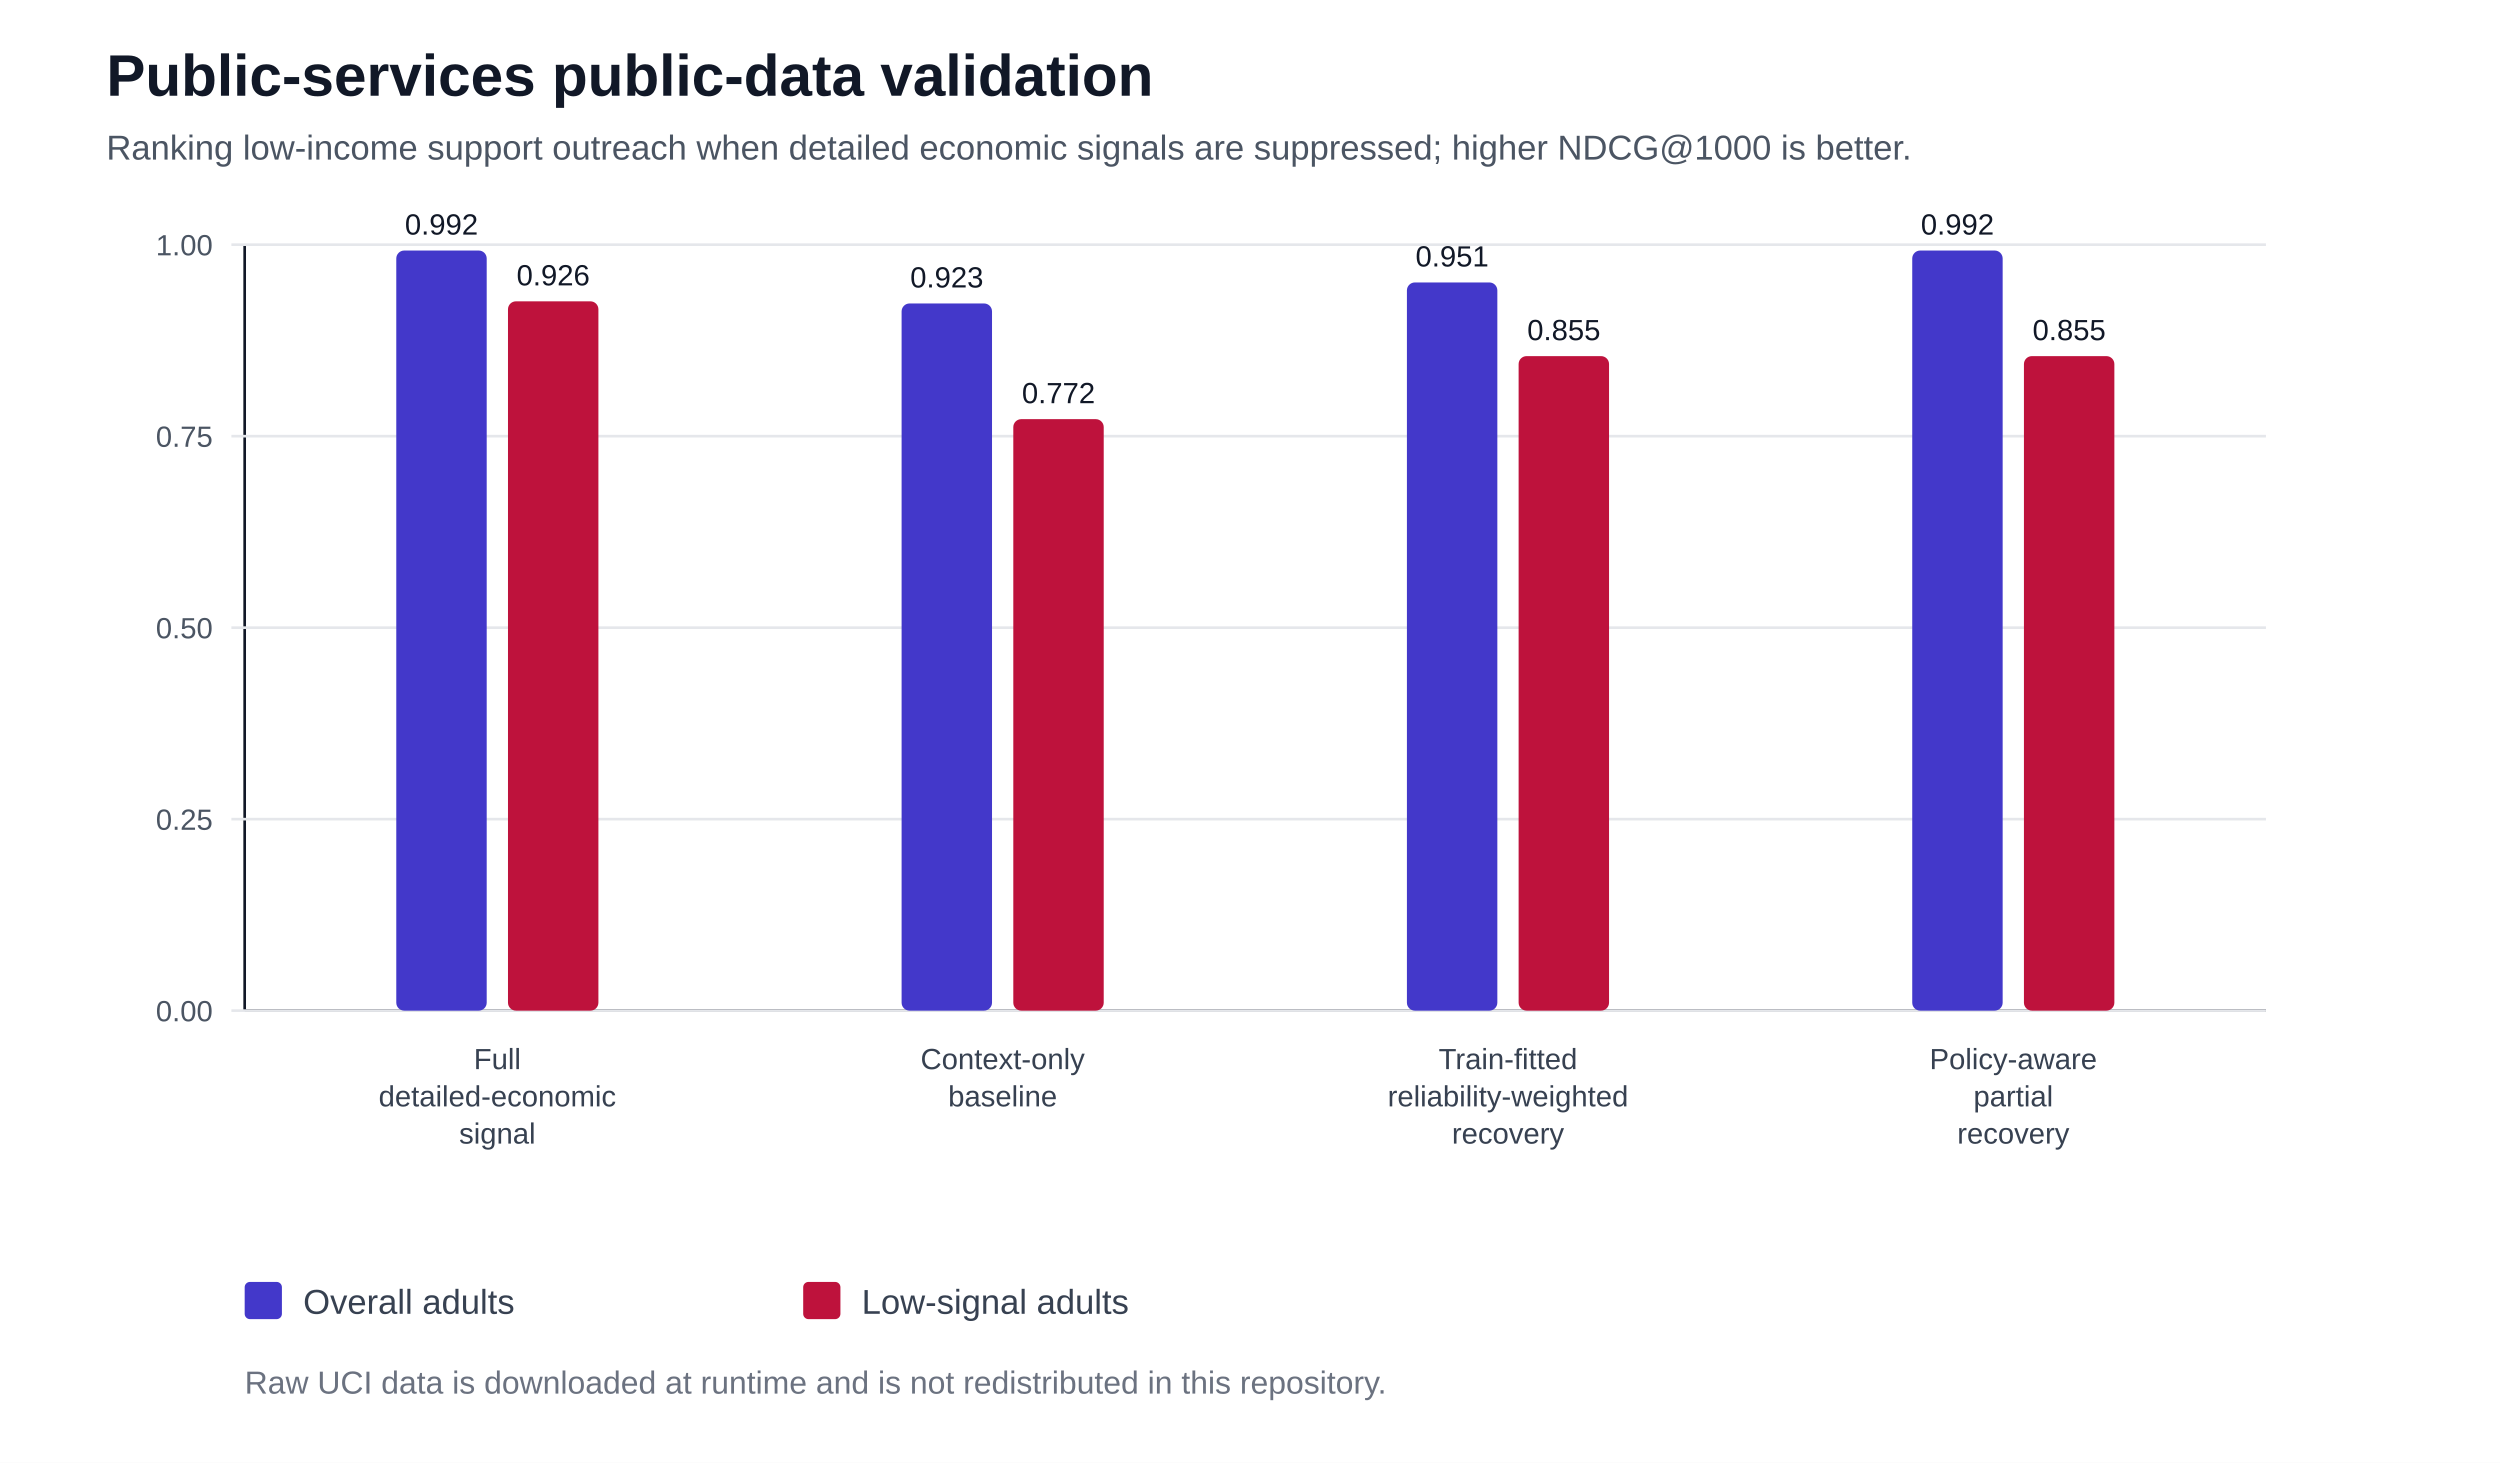
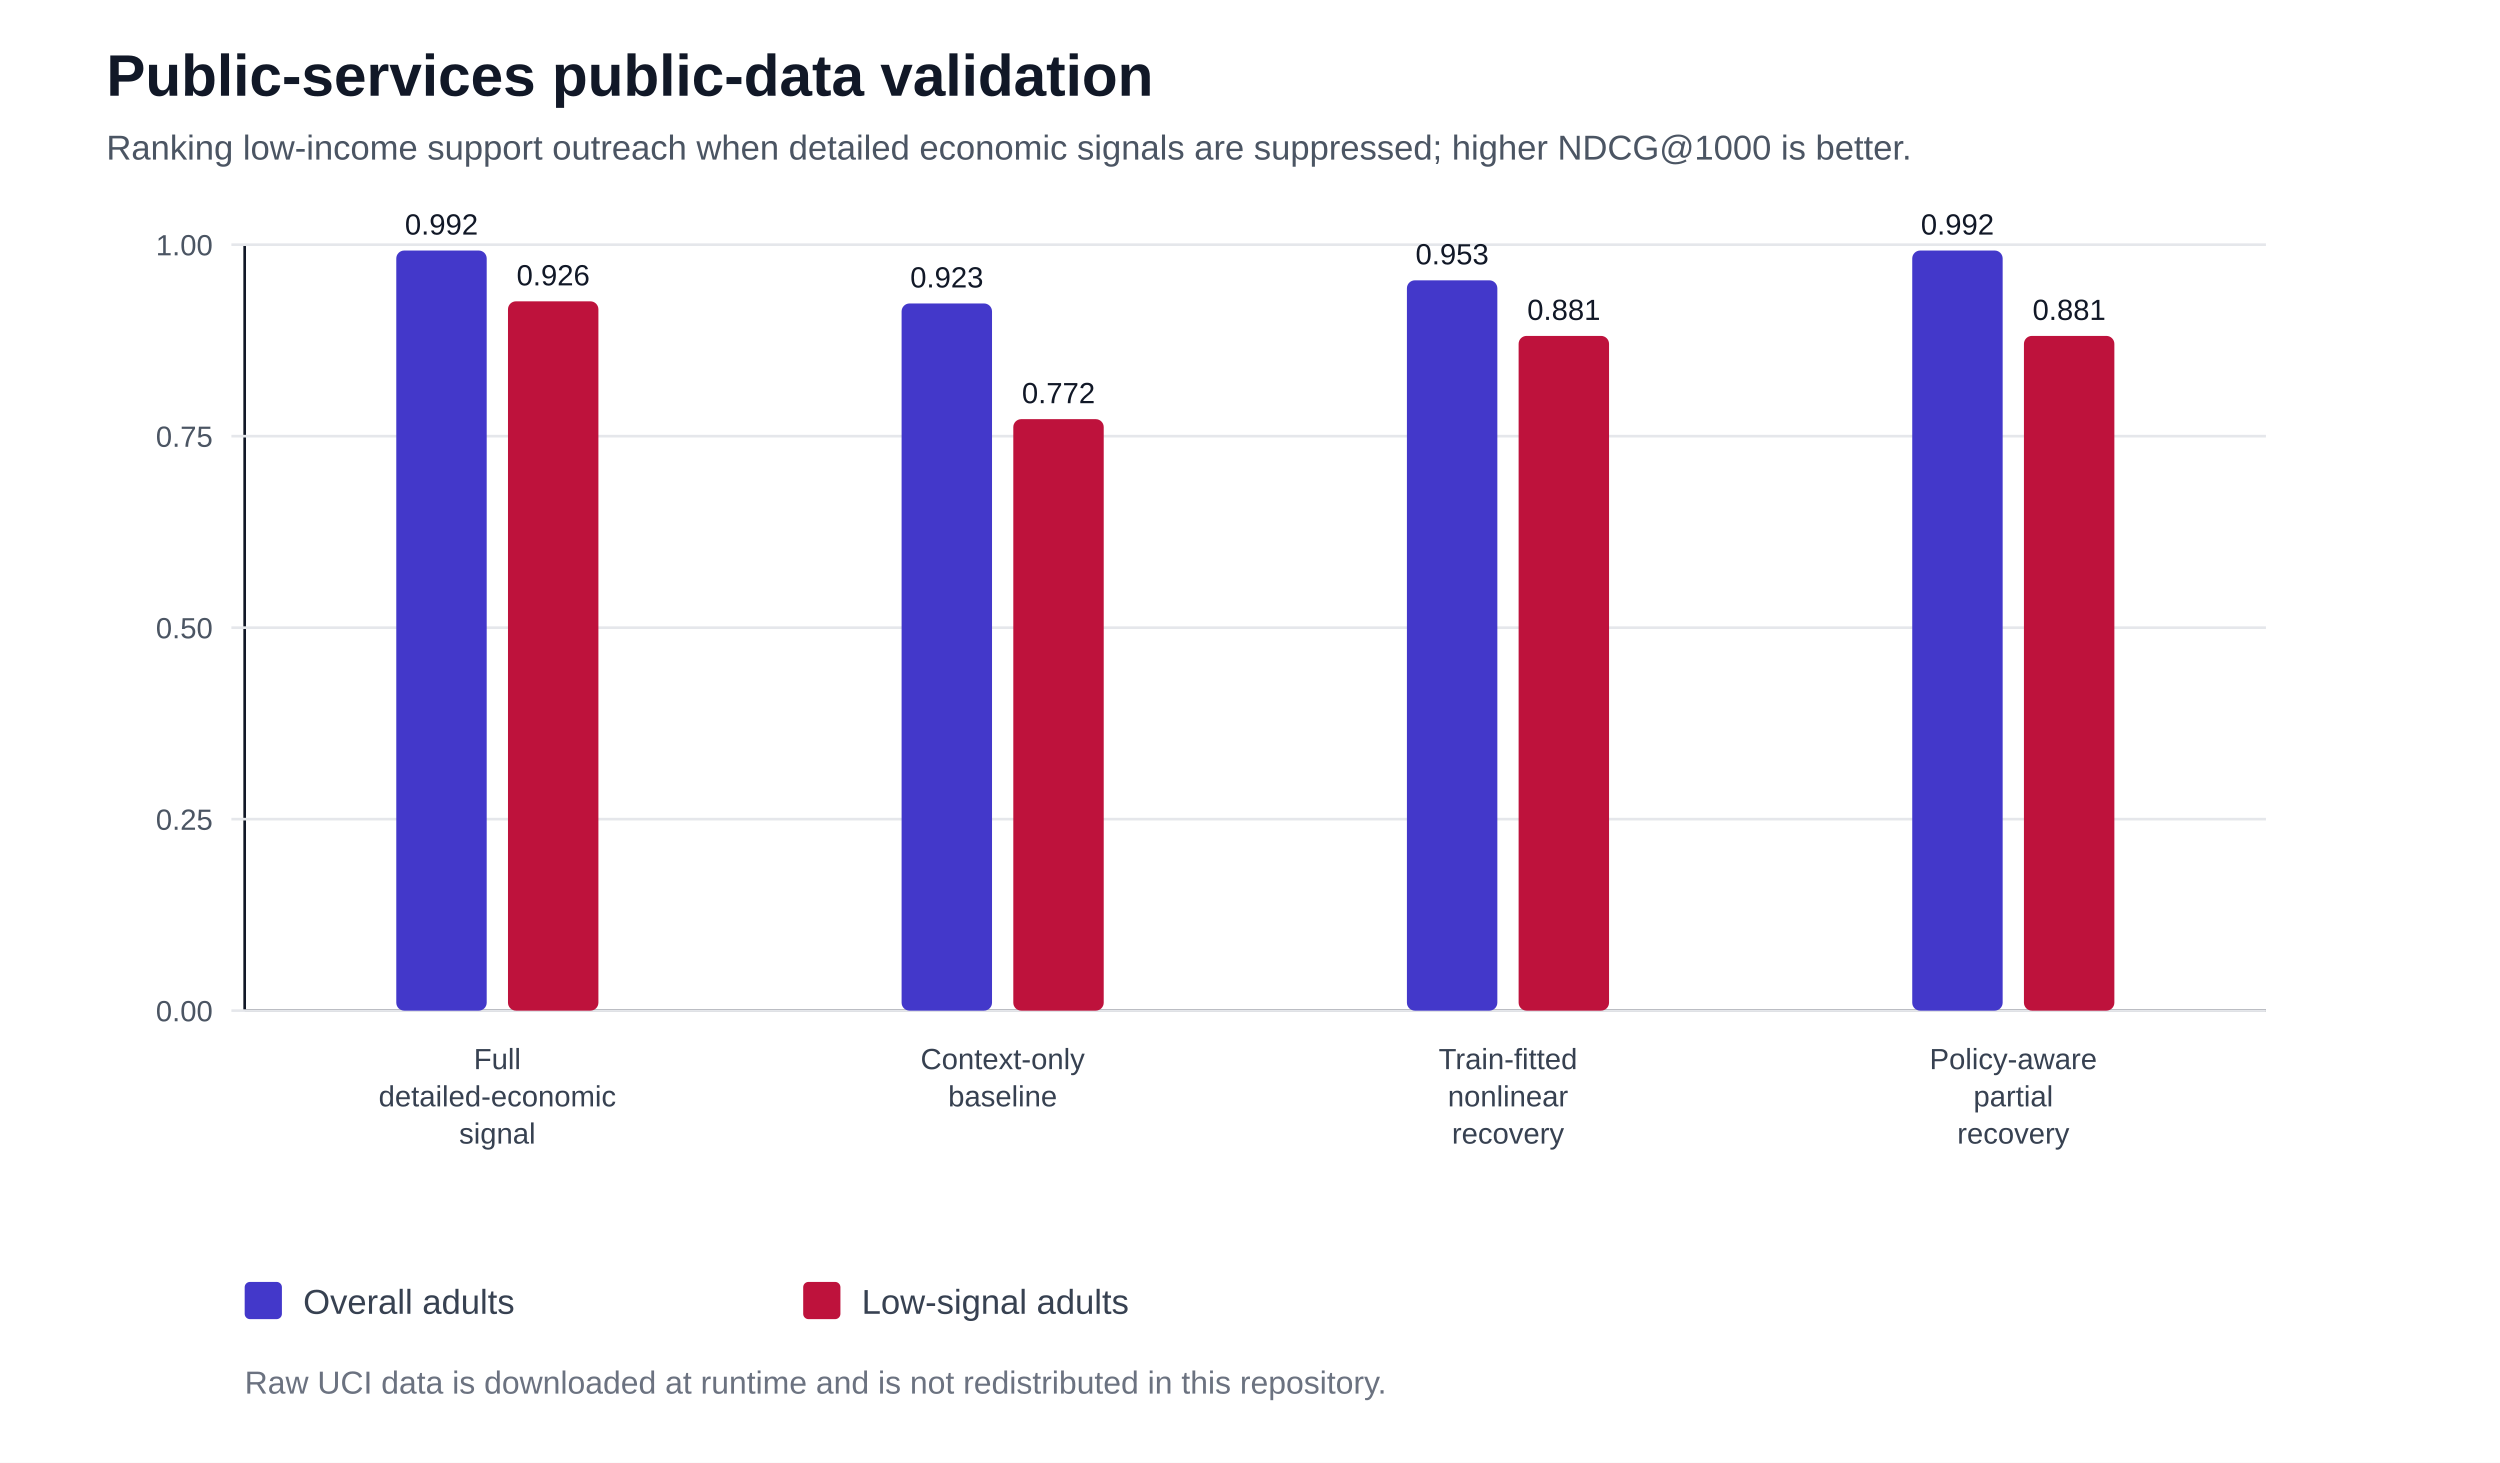
<svg xmlns="http://www.w3.org/2000/svg" width="940" height="550" viewBox="0 0 940 550">
  <rect width="100%" height="100%" fill="#ffffff" />
  <text x="40" y="36" font-family="Arial, sans-serif" font-size="22" font-weight="700" fill="#111827">Public-services public-data validation</text>
  <text x="40" y="60" font-family="Arial, sans-serif" font-size="13" fill="#4b5563">Ranking low-income support outreach when detailed economic signals are suppressed; higher NDCG@1000 is better.</text>
  <line x1="92" y1="380" x2="852" y2="380" stroke="#111827" stroke-width="1" />
  <line x1="92" y1="92" x2="92" y2="380" stroke="#111827" stroke-width="1" />
  <line x1="87" y1="380.0" x2="852" y2="380.0" stroke="#e5e7eb" stroke-width="1" />
  <text x="80" y="384.0" text-anchor="end" font-family="Arial, sans-serif" font-size="11" fill="#4b5563">0.00</text>
  <line x1="87" y1="308.0" x2="852" y2="308.0" stroke="#e5e7eb" stroke-width="1" />
  <text x="80" y="312.0" text-anchor="end" font-family="Arial, sans-serif" font-size="11" fill="#4b5563">0.25</text>
  <line x1="87" y1="236.0" x2="852" y2="236.0" stroke="#e5e7eb" stroke-width="1" />
  <text x="80" y="240.0" text-anchor="end" font-family="Arial, sans-serif" font-size="11" fill="#4b5563">0.50</text>
  <line x1="87" y1="164.0" x2="852" y2="164.0" stroke="#e5e7eb" stroke-width="1" />
  <text x="80" y="168.0" text-anchor="end" font-family="Arial, sans-serif" font-size="11" fill="#4b5563">0.75</text>
  <line x1="87" y1="92.0" x2="852" y2="92.0" stroke="#e5e7eb" stroke-width="1" />
  <text x="80" y="96.0" text-anchor="end" font-family="Arial, sans-serif" font-size="11" fill="#4b5563">1.00</text>
  <rect x="149.0" y="94.2" width="34" height="285.8" rx="3" fill="#4338ca" />
  <text x="166.0" y="88.2" text-anchor="middle" font-family="Arial, sans-serif" font-size="11" fill="#111827">0.992</text>
  <rect x="191.0" y="113.3" width="34" height="266.7" rx="3" fill="#be123c" />
  <text x="208.0" y="107.3" text-anchor="middle" font-family="Arial, sans-serif" font-size="11" fill="#111827">0.926</text>
  <text x="187.0" y="402" text-anchor="middle" font-family="Arial, sans-serif" font-size="11" fill="#374151">Full</text>
  <text x="187.0" y="416" text-anchor="middle" font-family="Arial, sans-serif" font-size="11" fill="#374151">detailed-economic</text>
  <text x="187.0" y="430" text-anchor="middle" font-family="Arial, sans-serif" font-size="11" fill="#374151">signal</text>
  <rect x="339.0" y="114.1" width="34" height="265.9" rx="3" fill="#4338ca" />
  <text x="356.0" y="108.1" text-anchor="middle" font-family="Arial, sans-serif" font-size="11" fill="#111827">0.923</text>
  <rect x="381.0" y="157.6" width="34" height="222.4" rx="3" fill="#be123c" />
  <text x="398.0" y="151.6" text-anchor="middle" font-family="Arial, sans-serif" font-size="11" fill="#111827">0.772</text>
  <text x="377.0" y="402" text-anchor="middle" font-family="Arial, sans-serif" font-size="11" fill="#374151">Context-only</text>
  <text x="377.0" y="416" text-anchor="middle" font-family="Arial, sans-serif" font-size="11" fill="#374151">baseline</text>
-   <rect x="529.0" y="106.2" width="34" height="273.8" rx="3" fill="#4338ca" />
-   <text x="546.0" y="100.2" text-anchor="middle" font-family="Arial, sans-serif" font-size="11" fill="#111827">0.951</text>
-   <rect x="571.0" y="133.9" width="34" height="246.1" rx="3" fill="#be123c" />
-   <text x="588.0" y="127.9" text-anchor="middle" font-family="Arial, sans-serif" font-size="11" fill="#111827">0.855</text>
+   <rect x="529.0" y="105.4" width="34" height="274.6" rx="3" fill="#4338ca" />
+   <text x="546.0" y="99.4" text-anchor="middle" font-family="Arial, sans-serif" font-size="11" fill="#111827">0.953</text>
+   <rect x="571.0" y="126.3" width="34" height="253.7" rx="3" fill="#be123c" />
+   <text x="588.0" y="120.3" text-anchor="middle" font-family="Arial, sans-serif" font-size="11" fill="#111827">0.881</text>
  <text x="567.0" y="402" text-anchor="middle" font-family="Arial, sans-serif" font-size="11" fill="#374151">Train-fitted</text>
-   <text x="567.0" y="416" text-anchor="middle" font-family="Arial, sans-serif" font-size="11" fill="#374151">reliability-weighted</text>
+   <text x="567.0" y="416" text-anchor="middle" font-family="Arial, sans-serif" font-size="11" fill="#374151">nonlinear</text>
  <text x="567.0" y="430" text-anchor="middle" font-family="Arial, sans-serif" font-size="11" fill="#374151">recovery</text>
  <rect x="719.0" y="94.2" width="34" height="285.8" rx="3" fill="#4338ca" />
  <text x="736.0" y="88.2" text-anchor="middle" font-family="Arial, sans-serif" font-size="11" fill="#111827">0.992</text>
-   <rect x="761.0" y="133.9" width="34" height="246.1" rx="3" fill="#be123c" />
-   <text x="778.0" y="127.9" text-anchor="middle" font-family="Arial, sans-serif" font-size="11" fill="#111827">0.855</text>
+   <rect x="761.0" y="126.3" width="34" height="253.7" rx="3" fill="#be123c" />
+   <text x="778.0" y="120.3" text-anchor="middle" font-family="Arial, sans-serif" font-size="11" fill="#111827">0.881</text>
  <text x="757.0" y="402" text-anchor="middle" font-family="Arial, sans-serif" font-size="11" fill="#374151">Policy-aware</text>
  <text x="757.0" y="416" text-anchor="middle" font-family="Arial, sans-serif" font-size="11" fill="#374151">partial</text>
  <text x="757.0" y="430" text-anchor="middle" font-family="Arial, sans-serif" font-size="11" fill="#374151">recovery</text>
  <rect x="92" y="482" width="14" height="14" fill="#4338ca" rx="2" />
  <text x="114" y="494" font-family="Arial, sans-serif" font-size="13" fill="#374151">Overall adults</text>
  <rect x="302" y="482" width="14" height="14" fill="#be123c" rx="2" />
  <text x="324" y="494" font-family="Arial, sans-serif" font-size="13" fill="#374151">Low-signal adults</text>
  <text x="92" y="524" font-family="Arial, sans-serif" font-size="12" fill="#6b7280">Raw UCI data is downloaded at runtime and is not redistributed in this repository.</text>
</svg>
